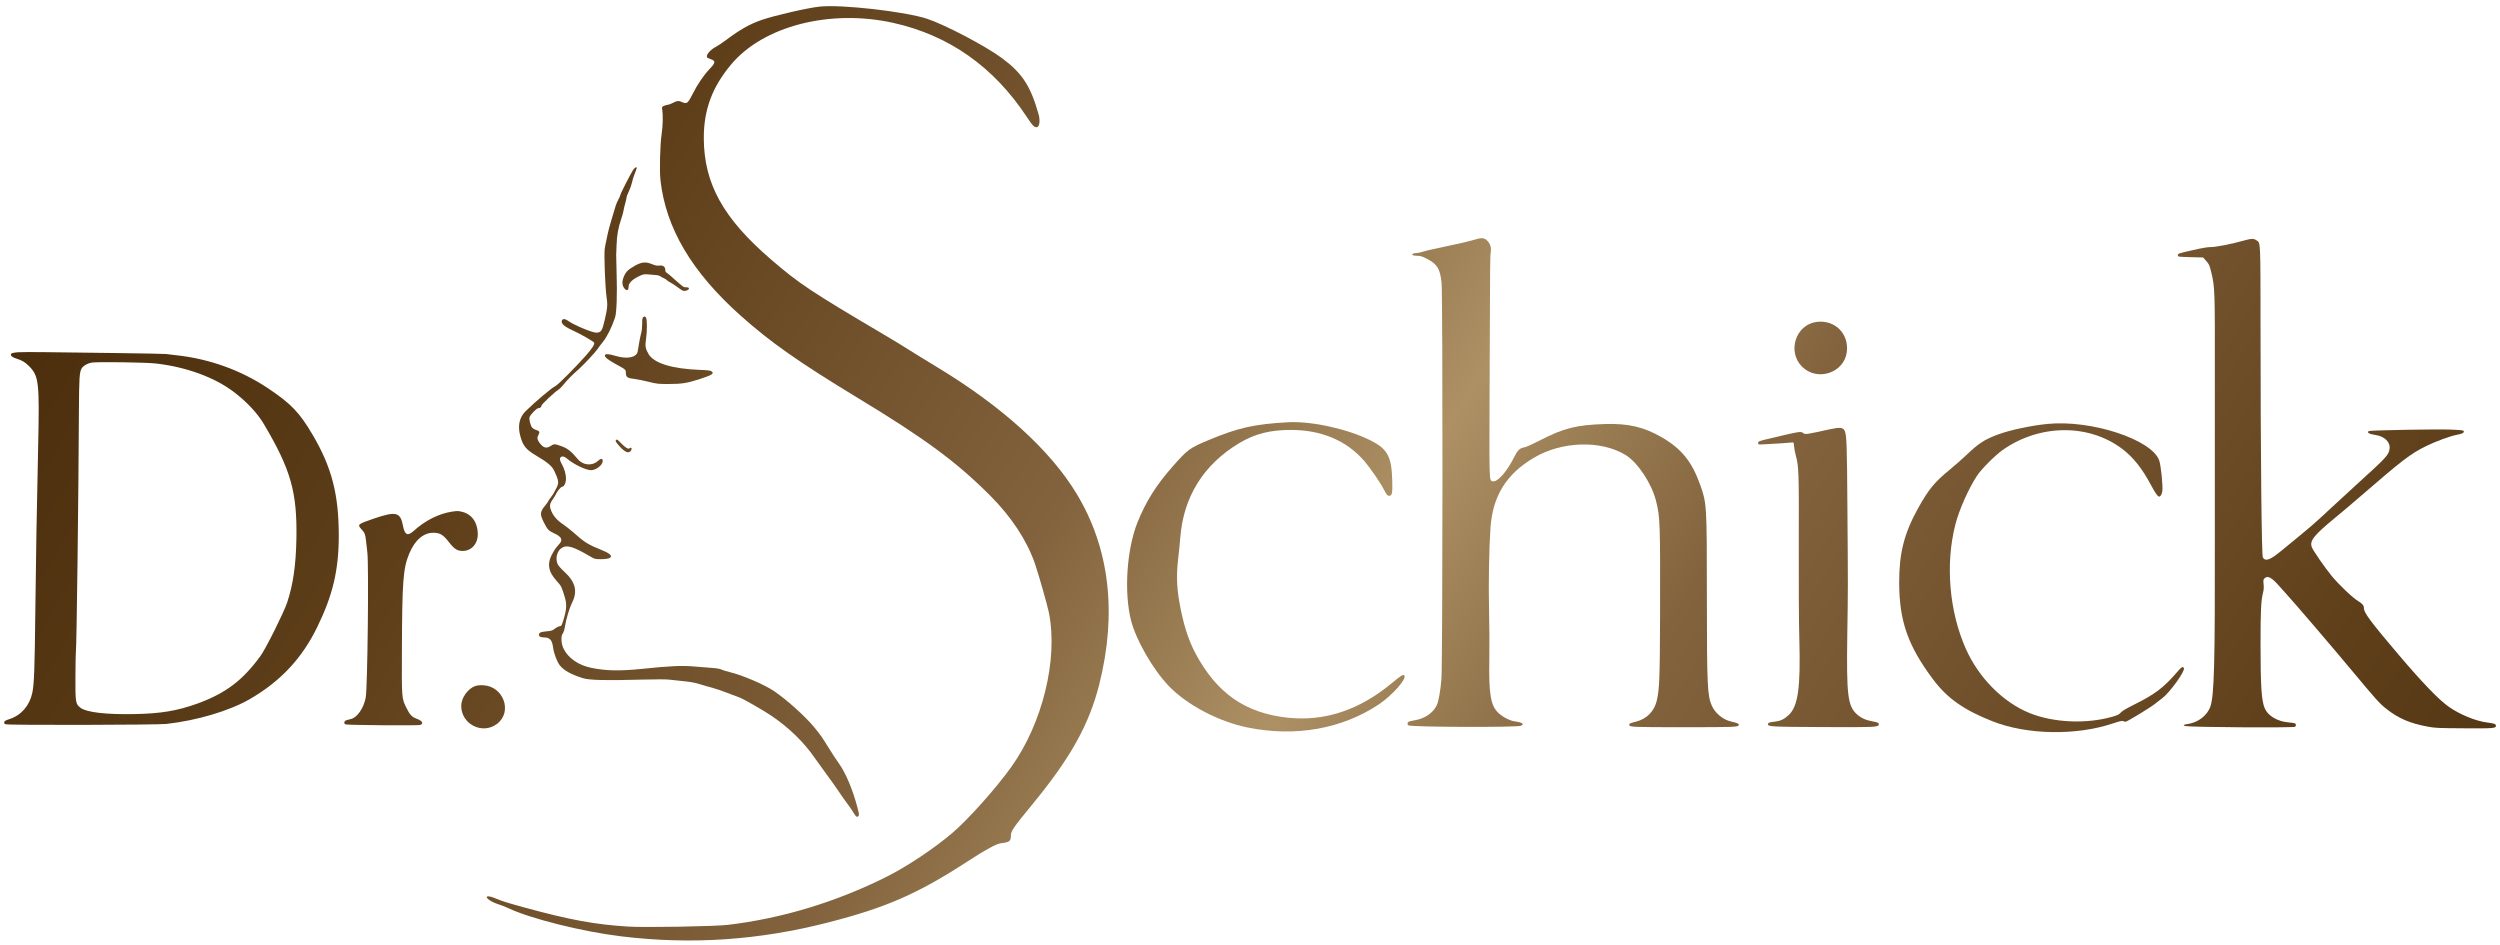
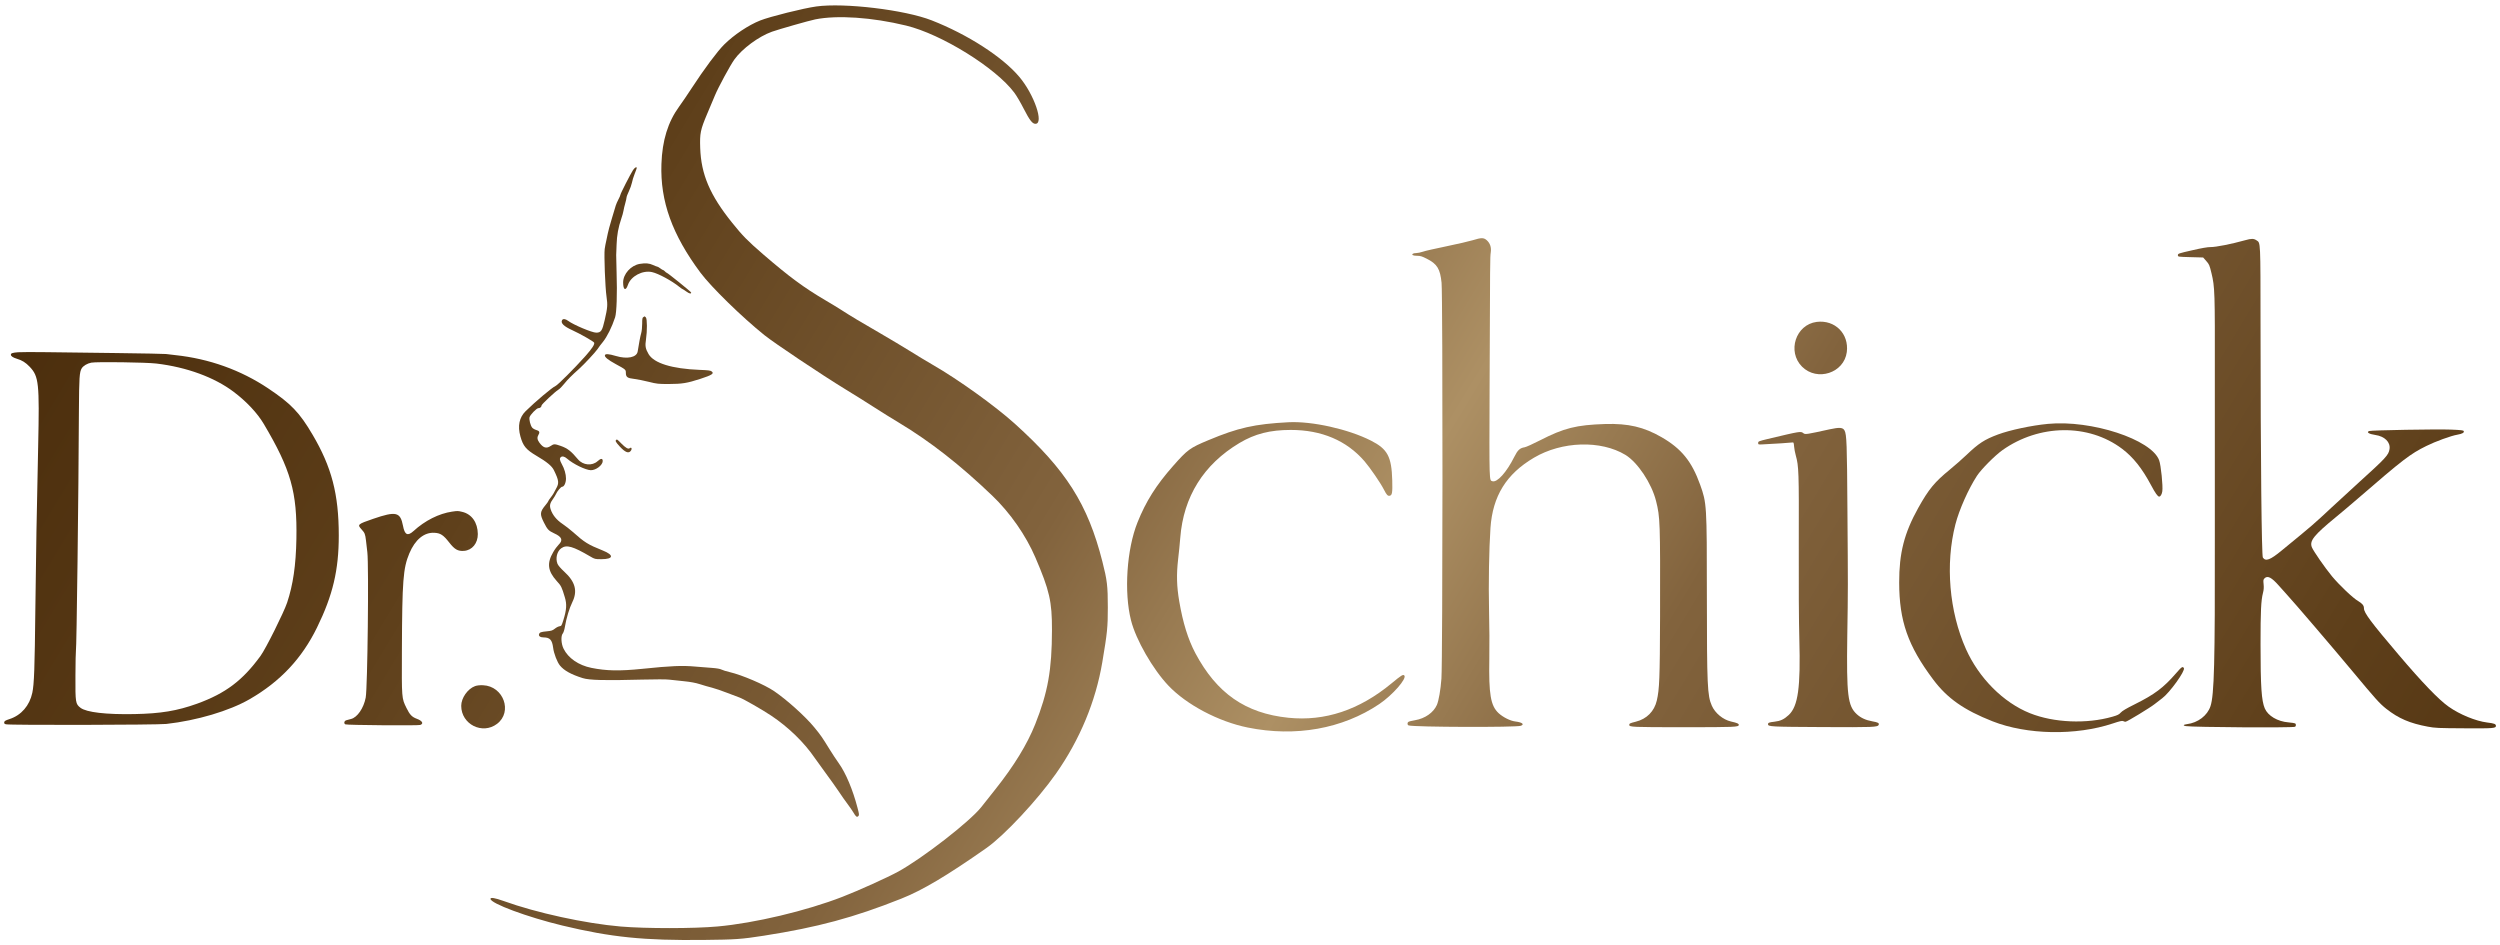
<svg xmlns="http://www.w3.org/2000/svg" viewBox="76 46 3675 1389" width="3675" height="1389" role="img" aria-label="Dr. Schick">
  <defs>
    <linearGradient id="gold" gradientUnits="userSpaceOnUse" x1="760" y1="14740" x2="37510" y2="-7484">
      <stop offset="0" stop-color="#442707" />
      <stop offset="0.22" stop-color="#5e3f1a" />
      <stop offset="0.4" stop-color="#82633d" />
      <stop offset="0.5" stop-color="#ad9064" />
      <stop offset="0.6" stop-color="#82633d" />
      <stop offset="0.8" stop-color="#5e3f1a" />
      <stop offset="1" stop-color="#442707" />
    </linearGradient>
  </defs>
  <g transform="translate(0,1520) scale(0.1,-0.1)" fill="url(#gold)" stroke="none">
-     <path d="M12810 14643 c-180 -19 -669 -132 -859 -198 -169 -59 -313 -140 -509 -287 -59 -44 -128 -91 -154 -104 -84 -43 -149 -116 -136 -155 2 -6 26 -18 53 -28 78 -25 75 -53 -13 -144 -86 -90 -181 -229 -252 -372 -68 -135 -84 -147 -153 -116 -53 24 -72 22 -152 -19 -22 -11 -47 -20 -57 -20 -10 0 -35 -7 -54 -15 -35 -15 -36 -16 -29 -57 13 -78 9 -241 -9 -358 -23 -151 -33 -539 -17 -681 80 -705 460 -1347 1176 -1987 441 -394 862 -689 1728 -1214 986 -597 1450 -940 1942 -1433 314 -314 542 -661 660 -1005 54 -158 182 -607 204 -717 137 -685 -94 -1629 -557 -2273 -226 -314 -629 -765 -862 -964 -264 -225 -669 -496 -968 -645 -744 -372 -1540 -613 -2337 -707 -188 -22 -1210 -40 -1455 -25 -495 30 -868 99 -1550 286 -253 70 -310 88 -410 130 -119 51 -170 30 -77 -32 27 -18 79 -42 116 -53 38 -11 110 -40 162 -64 332 -154 1080 -341 1649 -410 1031 -125 2018 -59 3045 204 849 218 1315 421 2043 894 280 182 426 261 498 271 125 15 144 30 144 112 0 66 37 120 320 464 559 680 831 1169 980 1762 263 1049 149 2003 -335 2801 -387 639 -1092 1279 -2040 1853 -154 93 -349 213 -434 267 -85 54 -242 150 -350 213 -1094 646 -1252 751 -1671 1112 -699 602 -981 1112 -984 1776 -2 417 121 751 398 1083 473 569 1455 822 2386 616 821 -183 1479 -646 1966 -1386 84 -127 104 -148 143 -148 42 0 55 97 27 195 -118 413 -239 599 -535 819 -239 178 -841 494 -1106 581 -323 106 -1258 212 -1575 178z" />
+     <path d="M12760 14645 c-189 -26 -681 -149 -825 -206 -172 -68 -386 -211 -530 -354 -99 -98 -295 -361 -480 -645 -59 -91 -141 -211 -181 -266 -166 -228 -249 -498 -261 -845 -19 -548 158 -1039 575 -1599 157 -210 605 -648 937 -915 145 -117 843 -584 1190 -796 138 -84 331 -205 430 -269 99 -64 261 -165 360 -224 459 -276 898 -619 1372 -1073 263 -252 494 -584 633 -908 208 -484 245 -647 244 -1065 -1 -587 -60 -917 -246 -1385 -117 -295 -314 -616 -587 -959 -69 -87 -162 -204 -206 -260 -171 -215 -856 -747 -1220 -948 -157 -86 -583 -279 -821 -371 -529 -206 -1290 -387 -1834 -436 -347 -32 -1056 -32 -1425 -1 -524 45 -1239 201 -1721 375 -129 46 -194 57 -194 32 0 -67 541 -268 1055 -392 719 -173 1201 -222 2084 -212 468 5 549 11 878 62 793 124 1324 267 2020 544 315 125 675 339 1255 746 261 183 748 704 1021 1093 351 500 584 1061 681 1638 73 434 81 512 81 804 0 317 -10 401 -80 675 -214 844 -534 1347 -1290 2029 -288 259 -829 648 -1200 861 -93 54 -247 147 -341 206 -95 59 -288 175 -430 257 -279 161 -440 257 -574 344 -47 30 -152 95 -235 143 -324 191 -528 342 -916 676 -228 197 -302 272 -456 464 -327 406 -457 711 -470 1101 -7 215 3 264 101 497 40 95 92 218 115 273 50 121 225 444 286 529 113 158 357 339 553 409 105 37 543 162 636 181 324 65 834 31 1336 -91 520 -126 1318 -621 1590 -986 32 -42 94 -148 138 -235 89 -173 128 -223 173 -223 129 0 -18 431 -237 690 -246 293 -760 624 -1289 831 -393 154 -1282 261 -1695 204z" />
    <path d="M10065 12239 c-37 -57 -185 -346 -185 -363 0 -7 -13 -38 -29 -67 -16 -30 -33 -70 -39 -89 -5 -19 -32 -109 -60 -200 -27 -91 -53 -185 -57 -210 -4 -25 -14 -72 -22 -105 -8 -33 -19 -89 -24 -125 -11 -90 7 -565 27 -702 18 -122 15 -160 -27 -343 -36 -159 -54 -185 -125 -185 -61 0 -335 115 -413 174 -40 30 -76 33 -89 9 -23 -43 27 -91 153 -148 112 -51 313 -165 319 -182 10 -25 -30 -86 -129 -198 -157 -176 -404 -424 -439 -439 -49 -21 -298 -231 -439 -370 -94 -92 -120 -218 -77 -371 39 -141 82 -194 236 -285 152 -89 227 -151 256 -211 75 -154 79 -191 32 -273 -13 -22 -29 -52 -35 -66 -7 -14 -28 -44 -46 -67 -18 -23 -33 -45 -33 -50 0 -5 -19 -31 -41 -58 -82 -99 -86 -132 -24 -255 52 -104 69 -122 151 -160 115 -52 134 -100 66 -167 -21 -21 -57 -69 -79 -108 -96 -163 -82 -278 50 -425 68 -74 74 -87 120 -240 31 -101 26 -183 -21 -334 -26 -83 -29 -89 -56 -92 -16 -2 -47 -17 -69 -35 -34 -27 -51 -33 -116 -39 -91 -9 -108 -15 -117 -43 -9 -27 19 -47 66 -47 93 0 126 -36 141 -151 10 -84 60 -214 101 -263 60 -73 162 -130 333 -184 96 -31 326 -37 875 -22 198 5 354 5 400 -1 41 -5 138 -15 215 -23 97 -10 169 -23 235 -44 52 -17 132 -40 177 -51 45 -12 144 -45 220 -75 76 -29 159 -61 185 -70 60 -22 333 -178 463 -265 255 -170 486 -394 644 -626 30 -44 105 -147 166 -230 61 -82 144 -199 185 -260 40 -60 98 -144 130 -185 31 -41 69 -96 84 -122 37 -64 53 -76 73 -55 15 15 14 25 -12 124 -69 265 -172 509 -274 652 -38 53 -99 146 -136 206 -111 180 -128 205 -224 322 -130 159 -403 405 -591 533 -143 97 -471 237 -653 280 -49 11 -103 28 -120 37 -20 11 -72 20 -142 25 -60 4 -168 13 -240 19 -195 18 -360 11 -785 -33 -334 -34 -525 -30 -745 14 -190 38 -343 144 -411 283 -36 73 -41 189 -11 223 10 11 24 54 31 98 22 129 65 273 110 364 79 162 43 298 -119 446 -53 49 -90 92 -100 116 -32 82 -7 184 56 229 77 55 170 29 424 -120 68 -40 71 -41 165 -41 180 0 190 60 20 128 -215 86 -267 118 -440 273 -41 36 -110 90 -152 118 -88 59 -148 134 -174 216 -18 57 -9 91 43 162 12 17 27 42 33 55 21 48 75 113 95 113 28 0 55 59 55 121 0 63 -23 144 -61 211 -31 57 -36 82 -17 101 21 21 57 13 95 -21 89 -78 272 -167 348 -169 76 -1 175 75 175 135 0 42 -28 41 -75 -2 -80 -73 -215 -61 -288 26 -102 122 -154 163 -257 199 -87 30 -98 30 -144 -1 -64 -43 -110 -30 -167 48 -33 45 -36 77 -13 117 23 37 13 57 -35 70 -22 6 -49 22 -59 35 -25 32 -46 117 -38 151 10 37 104 134 130 134 25 0 46 17 47 40 1 17 197 201 245 230 18 10 57 49 87 87 49 62 113 126 222 223 71 63 239 244 270 290 16 25 51 72 78 104 61 75 133 220 179 361 23 71 32 347 22 655 -4 129 -6 246 -6 260 1 14 4 84 6 155 4 137 25 252 69 381 14 39 28 91 32 115 4 24 15 74 26 110 10 36 19 75 19 85 0 11 15 52 34 91 19 40 39 96 45 126 5 29 23 88 40 130 17 43 31 82 31 87 0 24 -30 7 -55 -31z" />
    <path d="M22410 11209 c-52 -16 -225 -56 -385 -89 -159 -33 -317 -68 -349 -80 -33 -11 -75 -20 -95 -20 -20 0 -42 -4 -50 -9 -26 -17 1 -31 58 -31 49 0 73 -7 142 -42 155 -77 200 -151 220 -355 19 -194 17 -5552 -2 -5818 -12 -167 -40 -326 -67 -388 -50 -112 -173 -199 -320 -224 -48 -8 -93 -19 -99 -25 -19 -15 -16 -46 5 -52 84 -25 1583 -30 1648 -5 58 21 20 51 -79 63 -74 8 -183 63 -248 123 -117 110 -145 274 -136 798 3 176 2 496 -4 710 -9 392 0 905 21 1216 33 468 233 791 638 1030 412 244 984 261 1346 42 180 -110 385 -418 450 -678 60 -238 62 -307 59 -1702 -3 -902 -9 -1062 -48 -1231 -37 -159 -148 -271 -309 -311 -85 -21 -96 -27 -96 -46 0 -33 37 -35 799 -35 760 0 811 2 811 35 0 18 -22 28 -115 49 -117 27 -233 123 -281 232 -66 149 -72 293 -73 1617 0 1338 -2 1361 -99 1632 -123 343 -275 530 -568 699 -261 150 -489 203 -829 193 -424 -14 -602 -58 -957 -240 -101 -52 -203 -98 -226 -102 -70 -11 -102 -41 -152 -141 -113 -226 -252 -381 -322 -358 -47 15 -46 -37 -41 1364 7 1903 7 1929 17 1998 11 77 -9 136 -60 182 -44 38 -79 38 -204 -1z" />
    <path d="M33765 11209 c-204 -57 -433 -102 -510 -101 -39 1 -132 -15 -270 -47 -202 -46 -210 -49 -210 -72 0 -24 0 -24 186 -29 l185 -5 46 -52 c43 -48 48 -60 77 -180 49 -202 51 -275 49 -1493 -1 -619 -1 -1690 0 -2380 3 -1845 -9 -2327 -64 -2491 -45 -138 -185 -244 -346 -264 -55 -7 -63 -22 -15 -29 112 -17 1559 -26 1602 -10 18 7 20 40 3 50 -6 4 -50 11 -97 15 -161 13 -302 96 -349 206 -48 113 -62 318 -62 944 0 486 7 641 36 754 11 41 14 79 9 126 -6 60 -5 69 14 88 44 44 103 14 212 -110 35 -40 89 -100 120 -134 101 -109 670 -774 954 -1115 346 -416 406 -483 504 -560 179 -141 346 -213 611 -262 105 -20 152 -22 534 -24 429 -3 466 0 466 36 0 27 -26 37 -128 49 -168 21 -405 118 -567 233 -145 102 -387 353 -735 763 -408 480 -510 617 -510 683 0 41 -23 69 -83 105 -79 45 -278 235 -388 367 -104 126 -273 371 -295 426 -36 95 28 175 359 447 89 73 231 193 316 267 665 575 769 656 1008 774 129 65 365 151 456 166 73 13 103 30 94 52 -4 13 -39 17 -194 23 -192 8 -1166 -9 -1196 -21 -46 -17 -3 -45 90 -58 138 -20 225 -106 209 -208 -14 -89 -50 -127 -476 -513 -96 -87 -263 -240 -370 -340 -283 -264 -274 -256 -735 -634 -174 -144 -240 -168 -281 -107 -18 29 -33 1421 -34 3406 -1 1268 1 1217 -59 1257 -41 28 -74 28 -166 2z" />
-     <path d="M10095 10835 c-101 -58 -132 -87 -161 -153 -34 -75 -32 -138 5 -182 34 -41 61 -30 61 23 0 59 59 115 175 167 44 19 60 21 130 15 44 -4 95 -9 113 -10 18 -1 40 -9 50 -17 9 -8 31 -20 49 -27 18 -7 38 -20 44 -28 7 -8 31 -24 53 -35 23 -12 74 -45 114 -75 70 -52 75 -54 115 -46 50 10 62 47 17 49 -14 1 -32 2 -42 3 -9 0 -65 45 -125 99 -59 55 -118 104 -130 111 -16 8 -23 21 -23 41 0 48 -33 74 -87 66 -34 -4 -57 0 -103 19 -96 40 -157 35 -255 -20z" />
+     <path d="M10165 10861 c-131 -22 -245 -149 -245 -273 0 -112 38 -131 71 -35 43 127 215 218 354 187 92 -20 292 -128 401 -217 23 -18 44 -33 48 -33 3 0 28 -16 56 -36 45 -32 70 -37 70 -14 0 10 -347 290 -359 290 -4 0 -16 9 -26 20 -10 11 -22 20 -27 20 -5 0 -24 11 -42 25 -18 14 -38 25 -43 25 -6 0 -35 11 -65 25 -54 25 -109 30 -193 16z" />
    <path d="M10218 10079 c-15 -8 -18 -25 -18 -98 0 -48 -6 -110 -14 -137 -13 -42 -34 -154 -52 -270 -13 -88 -154 -117 -320 -67 -108 32 -157 35 -162 10 -5 -26 44 -66 159 -129 146 -79 149 -82 149 -127 0 -64 22 -80 122 -91 48 -6 144 -25 215 -43 119 -30 139 -32 293 -32 199 1 269 12 466 76 169 55 205 78 167 108 -17 15 -50 19 -180 24 -406 16 -670 98 -749 232 -46 79 -53 119 -38 215 19 126 18 304 -2 324 -8 9 -16 16 -17 16 -1 0 -10 -5 -19 -11z" />
    <path d="M27465 10008 c-308 -40 -437 -435 -215 -658 223 -222 618 -93 658 215 34 269 -174 477 -443 443z" />
    <path d="M1025 9562 c-84 -7 -105 -15 -105 -36 0 -22 32 -43 89 -60 75 -22 128 -55 188 -118 134 -142 144 -238 124 -1168 -23 -1053 -30 -1473 -41 -2370 -10 -906 -18 -1125 -45 -1254 -40 -188 -162 -330 -334 -386 -61 -20 -77 -29 -79 -47 -3 -17 3 -24 25 -30 52 -15 2223 -10 2358 5 448 50 925 191 1225 364 449 259 767 597 990 1053 233 475 320 845 320 1352 0 608 -104 1007 -387 1486 -190 323 -314 452 -648 676 -406 272 -871 438 -1370 491 -60 6 -121 13 -135 16 -14 3 -338 9 -720 14 -382 5 -848 11 -1035 13 -187 3 -376 2 -420 -1z m2034 -166 c445 -53 852 -202 1136 -416 189 -143 347 -311 442 -471 399 -673 493 -1003 480 -1692 -7 -388 -49 -673 -136 -935 -49 -146 -313 -676 -390 -782 -263 -362 -514 -552 -933 -704 -295 -106 -536 -146 -923 -153 -419 -8 -704 26 -791 92 -74 57 -77 74 -75 473 1 196 4 359 7 364 10 16 39 2317 44 3528 3 493 8 571 41 625 22 37 82 73 141 84 75 15 806 5 957 -13z" />
    <path d="M19700 8533 c-498 -26 -740 -81 -1175 -263 -274 -114 -308 -139 -520 -379 -250 -283 -401 -523 -524 -831 -158 -394 -200 -1026 -95 -1439 71 -284 320 -718 549 -959 266 -281 737 -530 1168 -617 701 -142 1391 -19 1932 345 197 133 411 378 368 421 -18 18 -42 4 -188 -117 -474 -392 -980 -560 -1516 -505 -631 65 -1054 360 -1368 951 -107 203 -182 444 -236 760 -38 223 -42 392 -17 615 12 99 26 243 32 320 47 604 342 1077 870 1393 227 135 449 192 755 192 453 0 820 -156 1083 -460 85 -99 237 -321 286 -418 38 -75 56 -95 83 -90 38 7 44 43 39 228 -10 349 -69 459 -313 583 -333 169 -866 288 -1213 270z" />
    <path d="M30865 8509 c-241 -23 -557 -90 -735 -156 -198 -74 -283 -129 -463 -301 -62 -59 -171 -155 -242 -213 -226 -185 -311 -287 -466 -564 -207 -372 -282 -664 -281 -1100 1 -564 128 -928 499 -1423 207 -277 452 -449 873 -615 508 -200 1225 -213 1768 -32 101 34 138 42 152 35 10 -6 26 -10 35 -10 22 0 364 208 430 261 28 22 77 61 110 85 111 83 342 404 318 443 -18 29 -31 21 -116 -77 -184 -212 -314 -310 -612 -458 -117 -58 -179 -95 -200 -119 -24 -28 -47 -39 -120 -60 -381 -110 -863 -90 -1215 51 -392 157 -750 516 -941 944 -246 551 -305 1249 -154 1834 55 213 190 517 316 711 64 98 262 297 375 378 541 383 1263 392 1757 21 164 -123 296 -289 428 -537 61 -115 98 -167 118 -167 21 0 40 32 47 78 11 76 -20 386 -47 457 -114 306 -996 595 -1634 534z" />
    <path d="M27655 8429 c-335 -74 -358 -78 -384 -58 -40 32 -38 32 -526 -84 -132 -32 -140 -35 -140 -58 0 -23 3 -24 55 -22 163 8 437 25 451 29 14 4 18 -6 22 -58 3 -35 14 -95 25 -133 44 -158 47 -239 44 -1295 -2 -590 1 -1160 8 -1400 20 -716 -18 -989 -154 -1119 -70 -65 -123 -90 -211 -100 -80 -9 -95 -15 -95 -37 0 -36 40 -38 796 -42 759 -4 817 -2 831 34 9 25 -11 36 -92 50 -97 17 -171 51 -230 105 -133 123 -152 278 -140 1149 11 700 11 687 2 1874 -6 953 -11 1087 -42 1147 -24 46 -73 50 -220 18z" />
    <path d="M9817 8273 c-15 -14 -5 -32 49 -92 85 -93 137 -113 169 -65 20 31 6 56 -19 35 -21 -17 -58 4 -126 73 -55 57 -62 61 -73 49z" />
    <path d="M7405 7219 c-192 -28 -399 -132 -567 -286 -86 -78 -129 -56 -154 78 -39 203 -101 218 -439 102 -229 -79 -234 -84 -172 -153 50 -55 55 -68 67 -166 5 -49 14 -127 20 -173 23 -198 3 -1996 -24 -2135 -29 -155 -124 -293 -216 -315 -25 -6 -56 -15 -70 -19 -31 -9 -39 -47 -13 -60 21 -12 1067 -20 1100 -9 55 19 32 61 -50 91 -72 27 -103 59 -152 159 -71 145 -70 133 -67 852 4 1025 18 1201 109 1420 86 204 218 312 370 303 88 -5 130 -32 216 -142 81 -104 128 -130 217 -124 121 9 205 112 204 248 -2 169 -89 293 -231 326 -64 15 -63 15 -148 3z" />
    <path d="M7743 4654 c-109 -40 -203 -175 -203 -290 0 -271 311 -428 526 -265 233 176 96 555 -205 568 -51 2 -90 -3 -118 -13z" />
  </g>
</svg>
